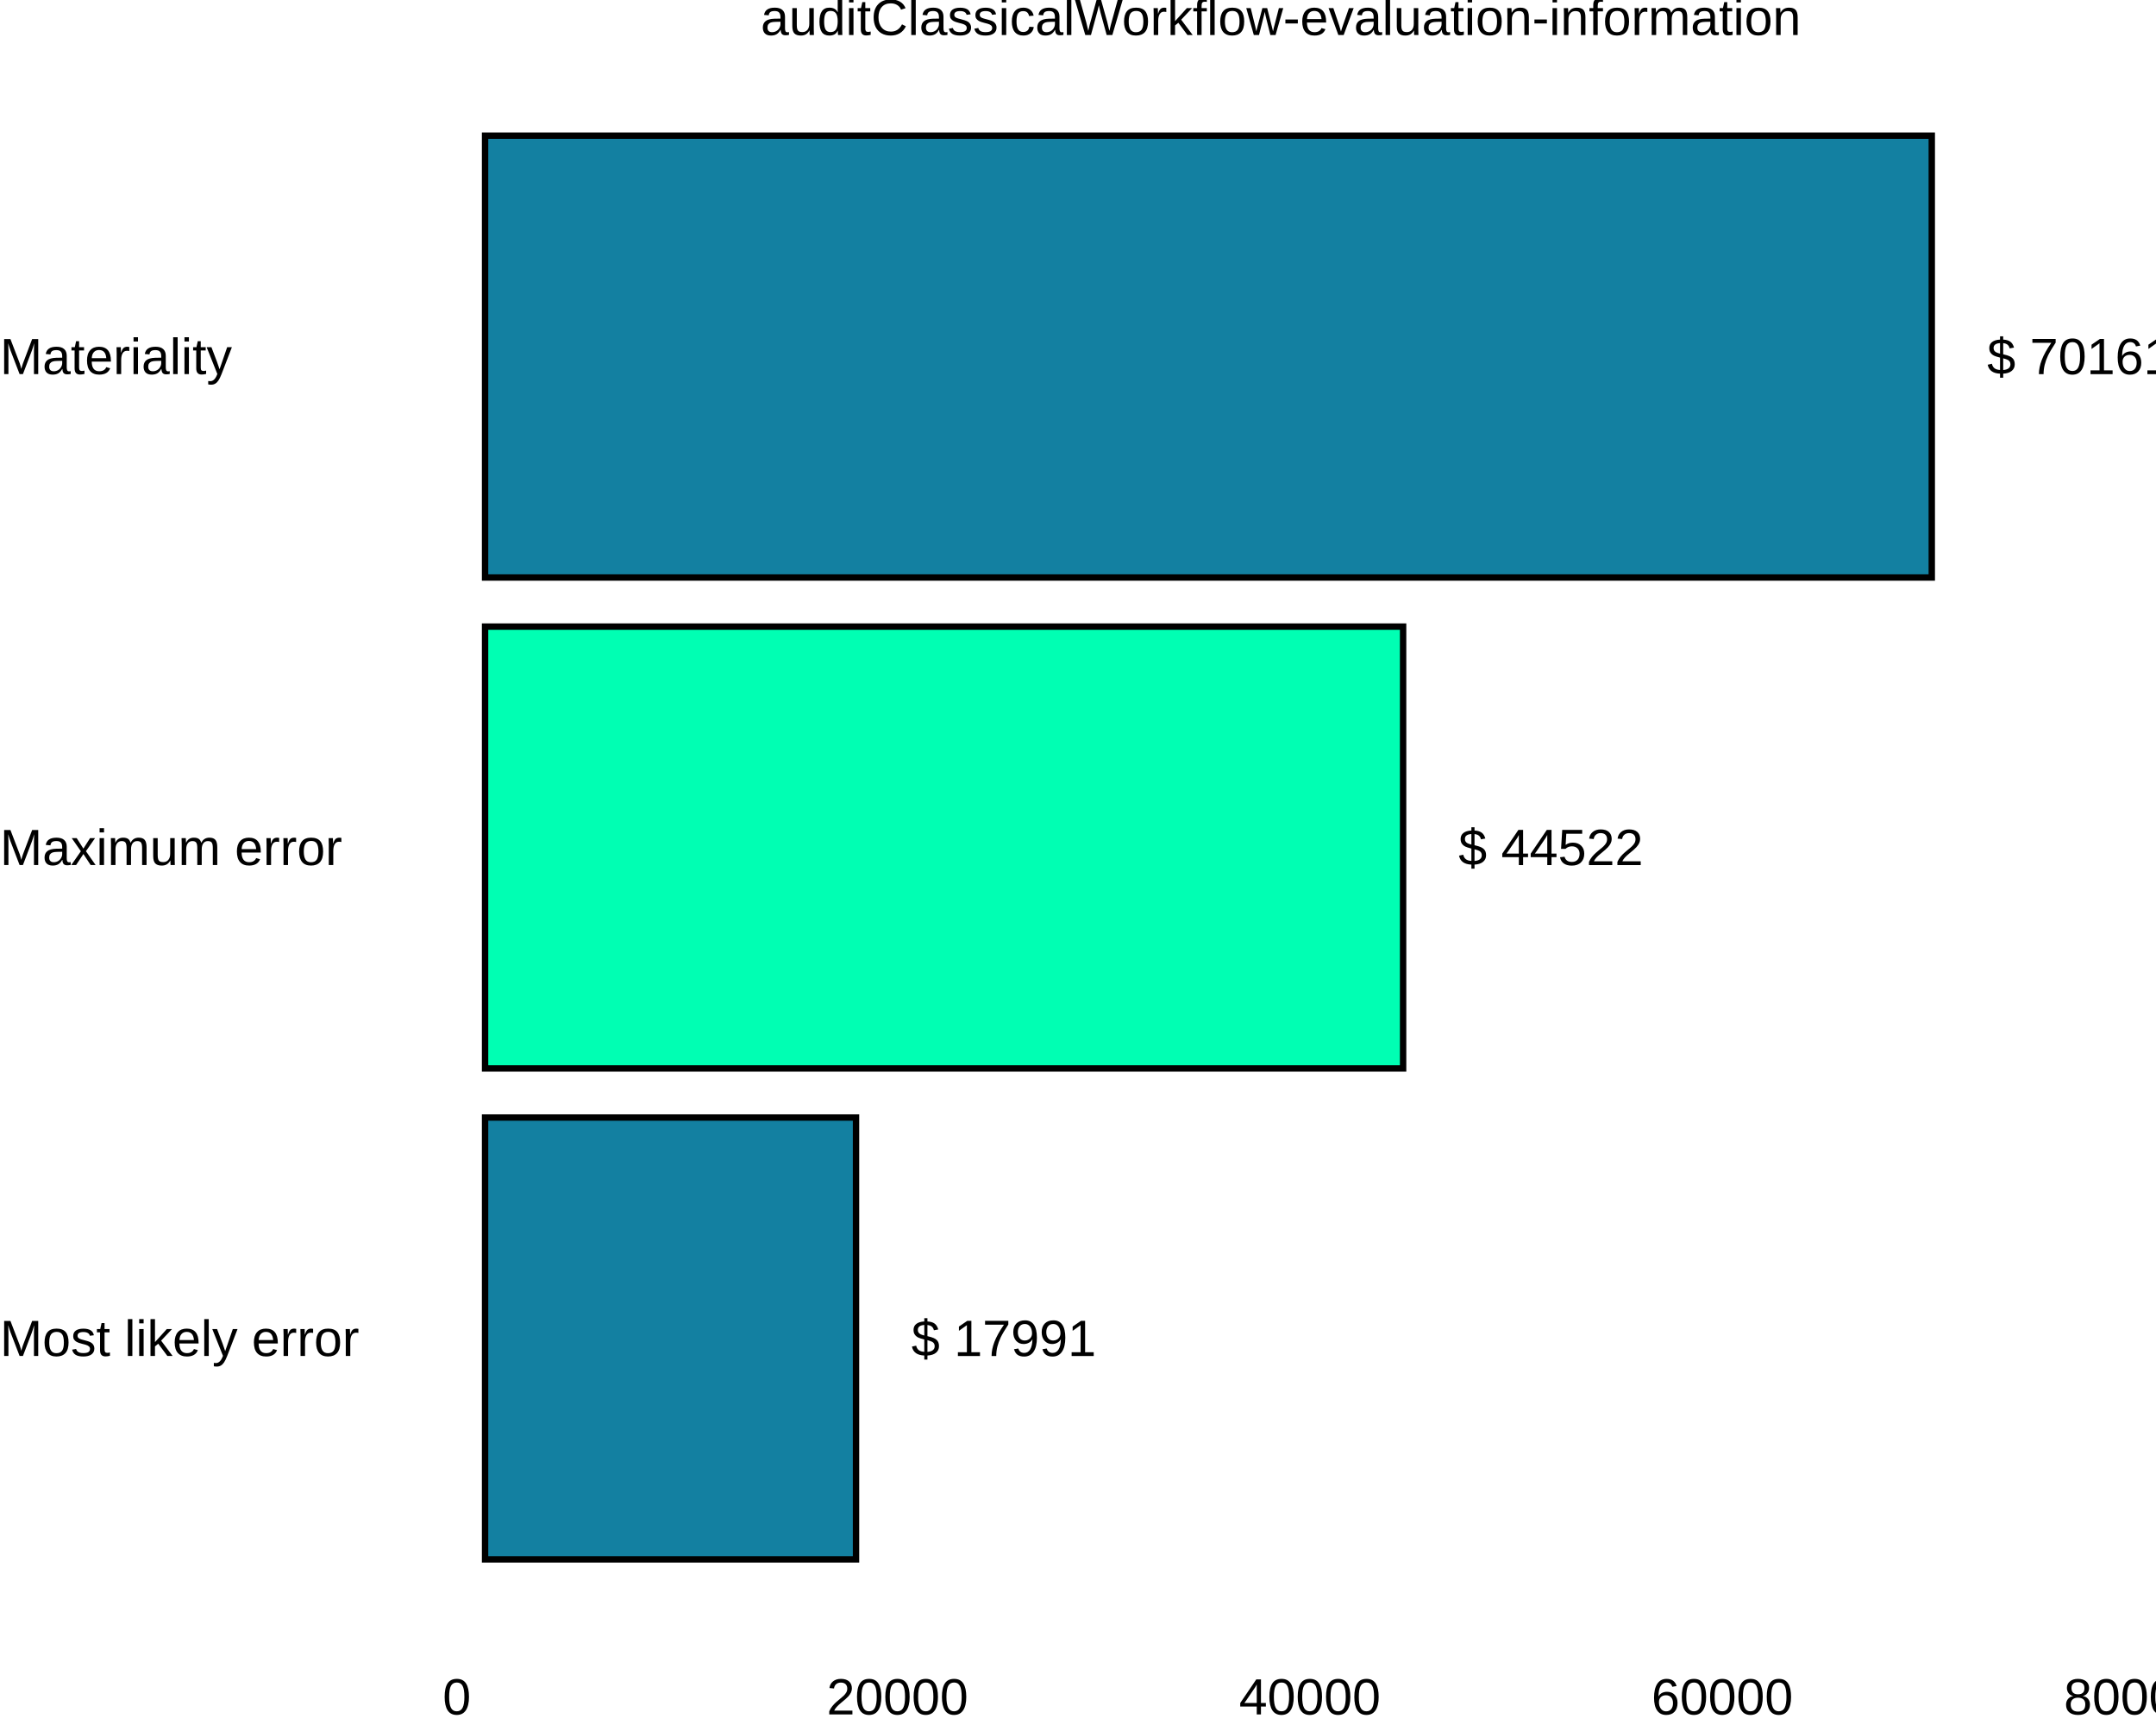
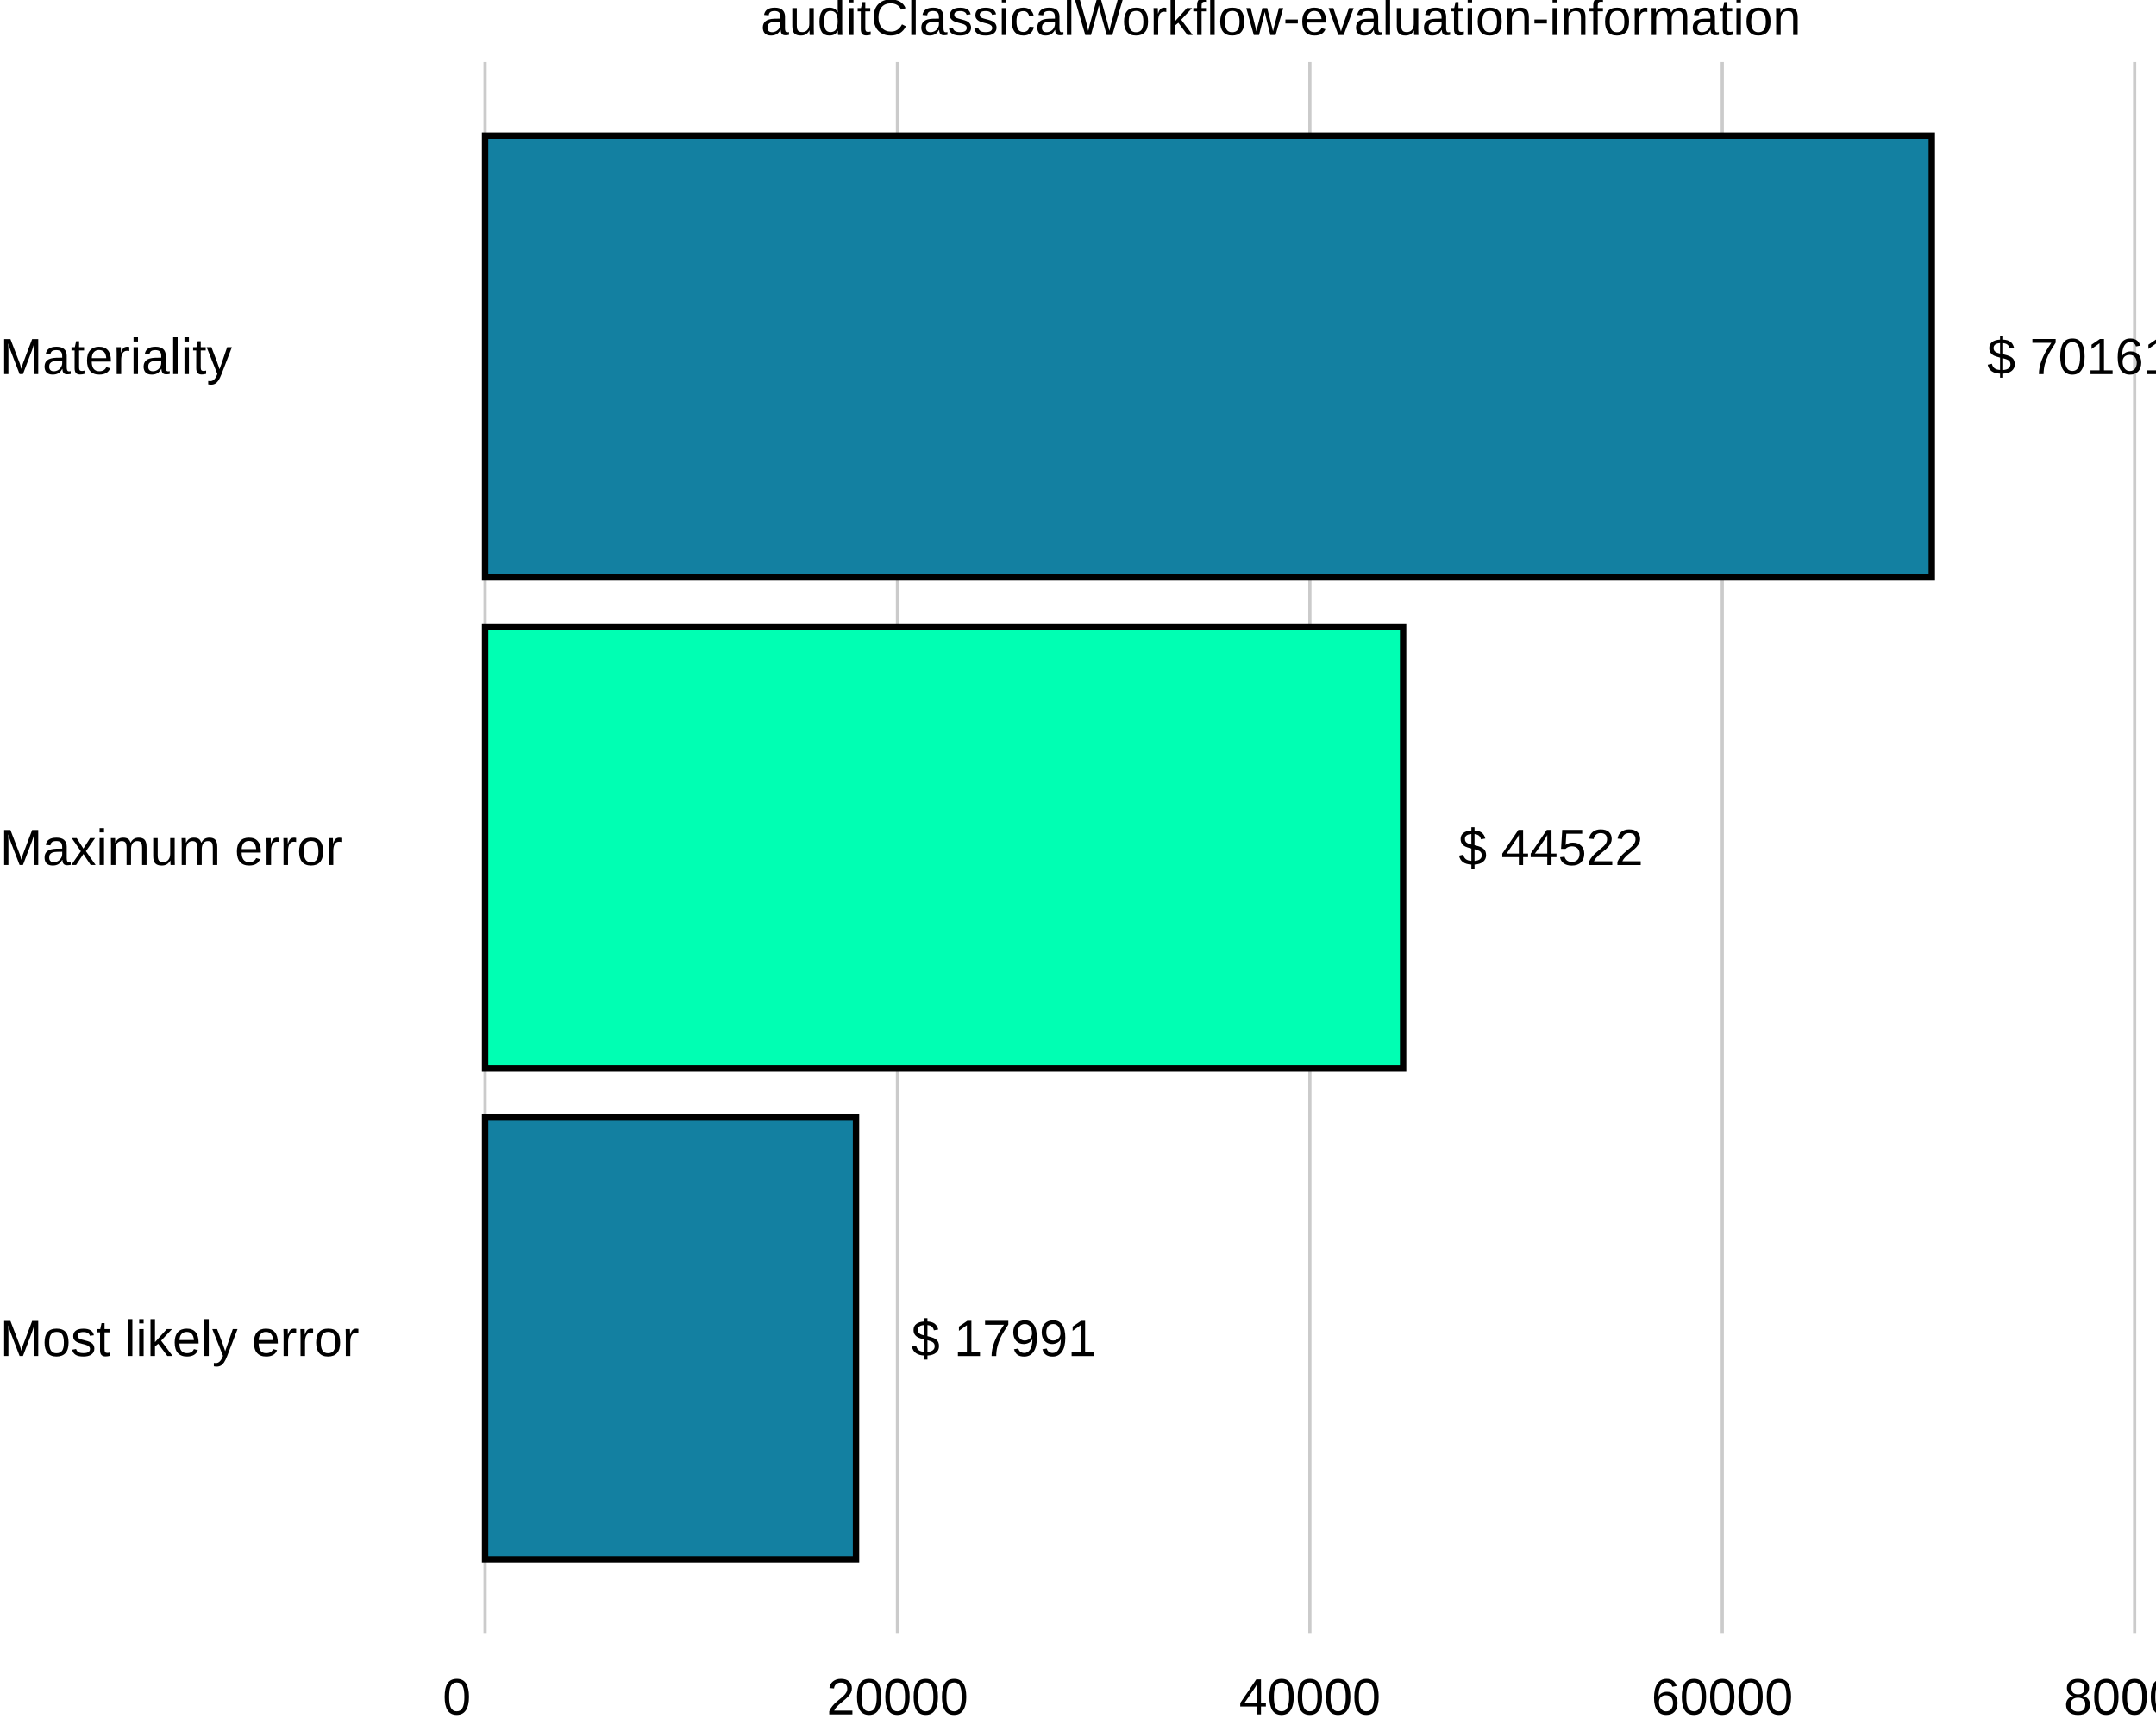
<svg xmlns="http://www.w3.org/2000/svg" viewBox="0 0 720.00 576.00">
  <defs>
    <style type="text/css">
    line, polyline, polygon, path, rect, circle {
      fill: none;
      stroke: #000000;
      stroke-linecap: round;
      stroke-linejoin: round;
      stroke-miterlimit: 10.00;
    }
  </style>
  </defs>
  <rect width="100%" height="100%" style="stroke: none; fill: #FFFFFF;" />
  <rect x="0.00" y="0.00" width="720.00" height="576.00" style="stroke-width: 10.67; stroke: none;" />
  <defs>
    <clipPath id="cpMTM1LjQyfDcyMC4wMHw1NDUuMjl8MjAuNzE=">
      <rect x="135.42" y="20.71" width="584.58" height="524.57" />
    </clipPath>
  </defs>
  <rect x="135.42" y="20.71" width="584.58" height="524.57" style="stroke-width: 10.67; stroke: none;" clip-path="url(#cpMTM1LjQyfDcyMC4wMHw1NDUuMjl8MjAuNzE=)" />
  <polyline points="230.85,545.29 230.85,20.71 " style="stroke-width: 0.00; stroke: none; stroke-linecap: butt;" clip-path="url(#cpMTM1LjQyfDcyMC4wMHw1NDUuMjl8MjAuNzE=)" />
  <polyline points="368.57,545.29 368.57,20.71 " style="stroke-width: 0.00; stroke: none; stroke-linecap: butt;" clip-path="url(#cpMTM1LjQyfDcyMC4wMHw1NDUuMjl8MjAuNzE=)" />
  <polyline points="506.29,545.29 506.29,20.71 " style="stroke-width: 0.00; stroke: none; stroke-linecap: butt;" clip-path="url(#cpMTM1LjQyfDcyMC4wMHw1NDUuMjl8MjAuNzE=)" />
  <polyline points="644.01,545.29 644.01,20.71 " style="stroke-width: 0.00; stroke: none; stroke-linecap: butt;" clip-path="url(#cpMTM1LjQyfDcyMC4wMHw1NDUuMjl8MjAuNzE=)" />
  <polyline points="135.42,446.93 720.00,446.93 " style="stroke-width: 0.00; stroke: none; stroke-linecap: butt;" clip-path="url(#cpMTM1LjQyfDcyMC4wMHw1NDUuMjl8MjAuNzE=)" />
  <polyline points="135.42,283.00 720.00,283.00 " style="stroke-width: 0.00; stroke: none; stroke-linecap: butt;" clip-path="url(#cpMTM1LjQyfDcyMC4wMHw1NDUuMjl8MjAuNzE=)" />
  <polyline points="135.42,119.07 720.00,119.07 " style="stroke-width: 0.00; stroke: none; stroke-linecap: butt;" clip-path="url(#cpMTM1LjQyfDcyMC4wMHw1NDUuMjl8MjAuNzE=)" />
-   <polyline points="161.99,545.29 161.99,20.71 " style="stroke-width: 0.00; stroke: #CBCBCB; stroke-linecap: butt;" clip-path="url(#cpMTM1LjQyfDcyMC4wMHw1NDUuMjl8MjAuNzE=)" />
-   <polyline points="299.71,545.29 299.71,20.71 " style="stroke-width: 0.00; stroke: #CBCBCB; stroke-linecap: butt;" clip-path="url(#cpMTM1LjQyfDcyMC4wMHw1NDUuMjl8MjAuNzE=)" />
-   <polyline points="437.43,545.29 437.43,20.71 " style="stroke-width: 0.00; stroke: #CBCBCB; stroke-linecap: butt;" clip-path="url(#cpMTM1LjQyfDcyMC4wMHw1NDUuMjl8MjAuNzE=)" />
-   <polyline points="575.15,545.29 575.15,20.71 " style="stroke-width: 0.00; stroke: #CBCBCB; stroke-linecap: butt;" clip-path="url(#cpMTM1LjQyfDcyMC4wMHw1NDUuMjl8MjAuNzE=)" />
-   <polyline points="712.87,545.29 712.87,20.71 " style="stroke-width: 0.00; stroke: #CBCBCB; stroke-linecap: butt;" clip-path="url(#cpMTM1LjQyfDcyMC4wMHw1NDUuMjl8MjAuNzE=)" />
+   <polyline points="161.99,545.29 161.99,20.71 " style="stroke-width: 1.07; stroke: #CBCBCB; stroke-linecap: butt;" clip-path="url(#cpMTM1LjQyfDcyMC4wMHw1NDUuMjl8MjAuNzE=)" />
+   <polyline points="299.71,545.29 299.71,20.71 " style="stroke-width: 1.07; stroke: #CBCBCB; stroke-linecap: butt;" clip-path="url(#cpMTM1LjQyfDcyMC4wMHw1NDUuMjl8MjAuNzE=)" />
+   <polyline points="437.43,545.29 437.43,20.71 " style="stroke-width: 1.07; stroke: #CBCBCB; stroke-linecap: butt;" clip-path="url(#cpMTM1LjQyfDcyMC4wMHw1NDUuMjl8MjAuNzE=)" />
+   <polyline points="575.15,545.29 575.15,20.71 " style="stroke-width: 1.07; stroke: #CBCBCB; stroke-linecap: butt;" clip-path="url(#cpMTM1LjQyfDcyMC4wMHw1NDUuMjl8MjAuNzE=)" />
+   <polyline points="712.87,545.29 712.87,20.71 " style="stroke-width: 1.07; stroke: #CBCBCB; stroke-linecap: butt;" clip-path="url(#cpMTM1LjQyfDcyMC4wMHw1NDUuMjl8MjAuNzE=)" />
  <rect x="161.99" y="373.16" width="123.88" height="147.54" style="stroke-width: 2.13; stroke-linecap: square; stroke-linejoin: miter; fill: #1380A1;" clip-path="url(#cpMTM1LjQyfDcyMC4wMHw1NDUuMjl8MjAuNzE=)" />
  <rect x="161.99" y="209.23" width="306.58" height="147.54" style="stroke-width: 2.13; stroke-linecap: square; stroke-linejoin: miter; fill: #00FFB3;" clip-path="url(#cpMTM1LjQyfDcyMC4wMHw1NDUuMjl8MjAuNzE=)" />
  <rect x="161.99" y="45.30" width="483.13" height="147.54" style="stroke-width: 2.13; stroke-linecap: square; stroke-linejoin: miter; fill: #1380A1;" clip-path="url(#cpMTM1LjQyfDcyMC4wMHw1NDUuMjl8MjAuNzE=)" />
  <g clip-path="url(#cpMTM1LjQyfDcyMC4wMHw1NDUuMjl8MjAuNzE=)">
    <text x="304.36" y="452.80" style="font-size: 17.07px; font-family: Liberation Sans;" textLength="61.64px" lengthAdjust="spacingAndGlyphs">$ 17991</text>
  </g>
  <g clip-path="url(#cpMTM1LjQyfDcyMC4wMHw1NDUuMjl8MjAuNzE=)">
    <text x="487.06" y="288.87" style="font-size: 17.07px; font-family: Liberation Sans;" textLength="61.64px" lengthAdjust="spacingAndGlyphs">$ 44522</text>
  </g>
  <g clip-path="url(#cpMTM1LjQyfDcyMC4wMHw1NDUuMjl8MjAuNzE=)">
    <text x="663.61" y="124.94" style="font-size: 17.07px; font-family: Liberation Sans;" textLength="61.64px" lengthAdjust="spacingAndGlyphs">$ 70161</text>
  </g>
  <rect x="135.42" y="20.71" width="584.58" height="524.57" style="stroke-width: 0.00; stroke: none;" clip-path="url(#cpMTM1LjQyfDcyMC4wMHw1NDUuMjl8MjAuNzE=)" />
  <defs>
    <clipPath id="cpMC4wMHw3MjAuMDB8NTc2LjAwfDAuMDA=">
      <rect x="0.00" y="0.00" width="720.00" height="576.00" />
    </clipPath>
  </defs>
  <polyline points="135.42,545.29 135.42,20.71 " style="stroke-width: 0.00; stroke: none; stroke-linecap: butt;" clip-path="url(#cpMC4wMHw3MjAuMDB8NTc2LjAwfDAuMDA=)" />
  <g clip-path="url(#cpMC4wMHw3MjAuMDB8NTc2LjAwfDAuMDA=)">
    <text x="0.00" y="452.78" style="font-size: 17.00px; font-family: Liberation Sans;" textLength="119.94px" lengthAdjust="spacingAndGlyphs">Most likely error</text>
  </g>
  <g clip-path="url(#cpMC4wMHw3MjAuMDB8NTc2LjAwfDAuMDA=)">
    <text x="0.00" y="288.85" style="font-size: 17.00px; font-family: Liberation Sans;" textLength="114.25px" lengthAdjust="spacingAndGlyphs">Maximum error</text>
  </g>
  <g clip-path="url(#cpMC4wMHw3MjAuMDB8NTc2LjAwfDAuMDA=)">
    <text x="0.00" y="124.92" style="font-size: 17.00px; font-family: Liberation Sans;" textLength="77.45px" lengthAdjust="spacingAndGlyphs">Materiality</text>
  </g>
  <polyline points="135.42,545.29 720.00,545.29 " style="stroke-width: 0.00; stroke: none; stroke-linecap: butt;" clip-path="url(#cpMC4wMHw3MjAuMDB8NTc2LjAwfDAuMDA=)" />
  <g clip-path="url(#cpMC4wMHw3MjAuMDB8NTc2LjAwfDAuMDA=)">
    <text x="147.82" y="572.47" style="font-size: 17.00px; font-family: Liberation Sans;" textLength="28.33px" lengthAdjust="spacingAndGlyphs">    0</text>
  </g>
  <g clip-path="url(#cpMC4wMHw3MjAuMDB8NTc2LjAwfDAuMDA=)">
    <text x="276.07" y="572.47" style="font-size: 17.00px; font-family: Liberation Sans;" textLength="47.27px" lengthAdjust="spacingAndGlyphs">20000</text>
  </g>
  <g clip-path="url(#cpMC4wMHw3MjAuMDB8NTc2LjAwfDAuMDA=)">
    <text x="413.79" y="572.47" style="font-size: 17.00px; font-family: Liberation Sans;" textLength="47.27px" lengthAdjust="spacingAndGlyphs">40000</text>
  </g>
  <g clip-path="url(#cpMC4wMHw3MjAuMDB8NTc2LjAwfDAuMDA=)">
    <text x="551.51" y="572.47" style="font-size: 17.00px; font-family: Liberation Sans;" textLength="47.27px" lengthAdjust="spacingAndGlyphs">60000</text>
  </g>
  <g clip-path="url(#cpMC4wMHw3MjAuMDB8NTc2LjAwfDAuMDA=)">
    <text x="689.23" y="572.47" style="font-size: 17.00px; font-family: Liberation Sans;" textLength="47.27px" lengthAdjust="spacingAndGlyphs">80000</text>
  </g>
  <g clip-path="url(#cpMC4wMHw3MjAuMDB8NTc2LjAwfDAuMDA=)">
    <text x="254.03" y="11.70" style="font-size: 17.00px; font-family: Liberation Sans;" textLength="347.36px" lengthAdjust="spacingAndGlyphs">auditClassicalWorkflow-evaluation-information</text>
  </g>
</svg>
